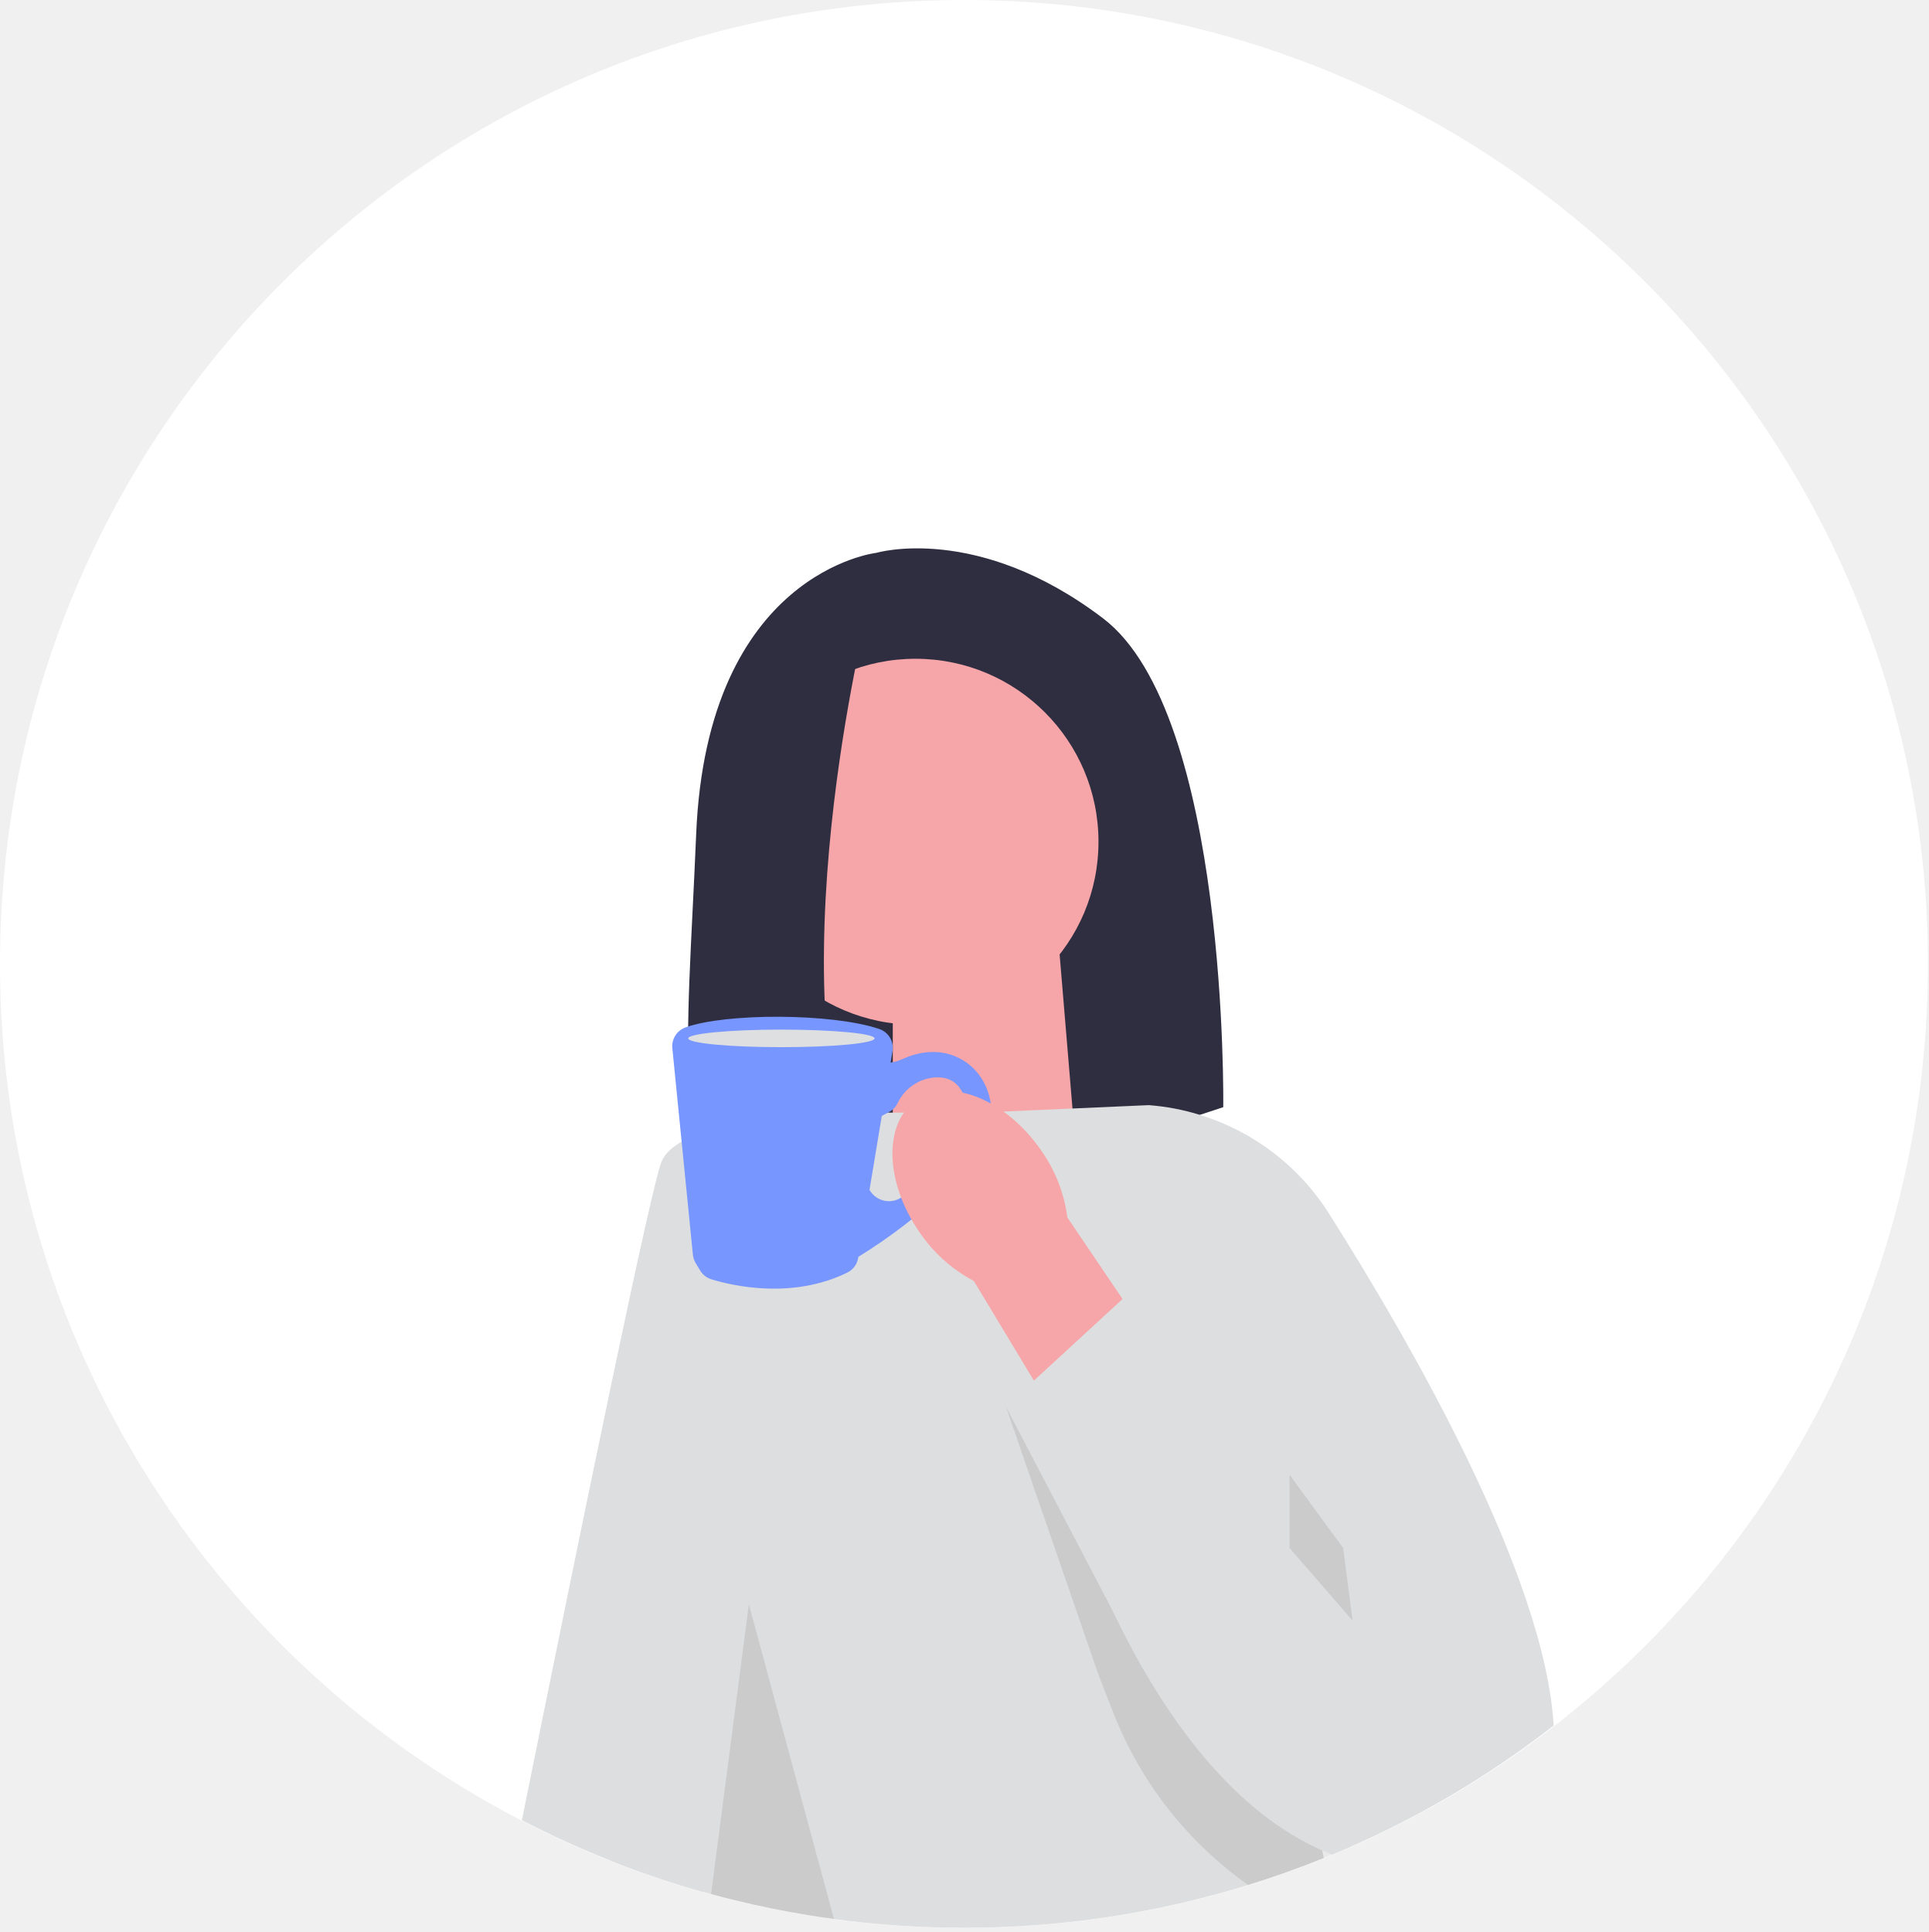
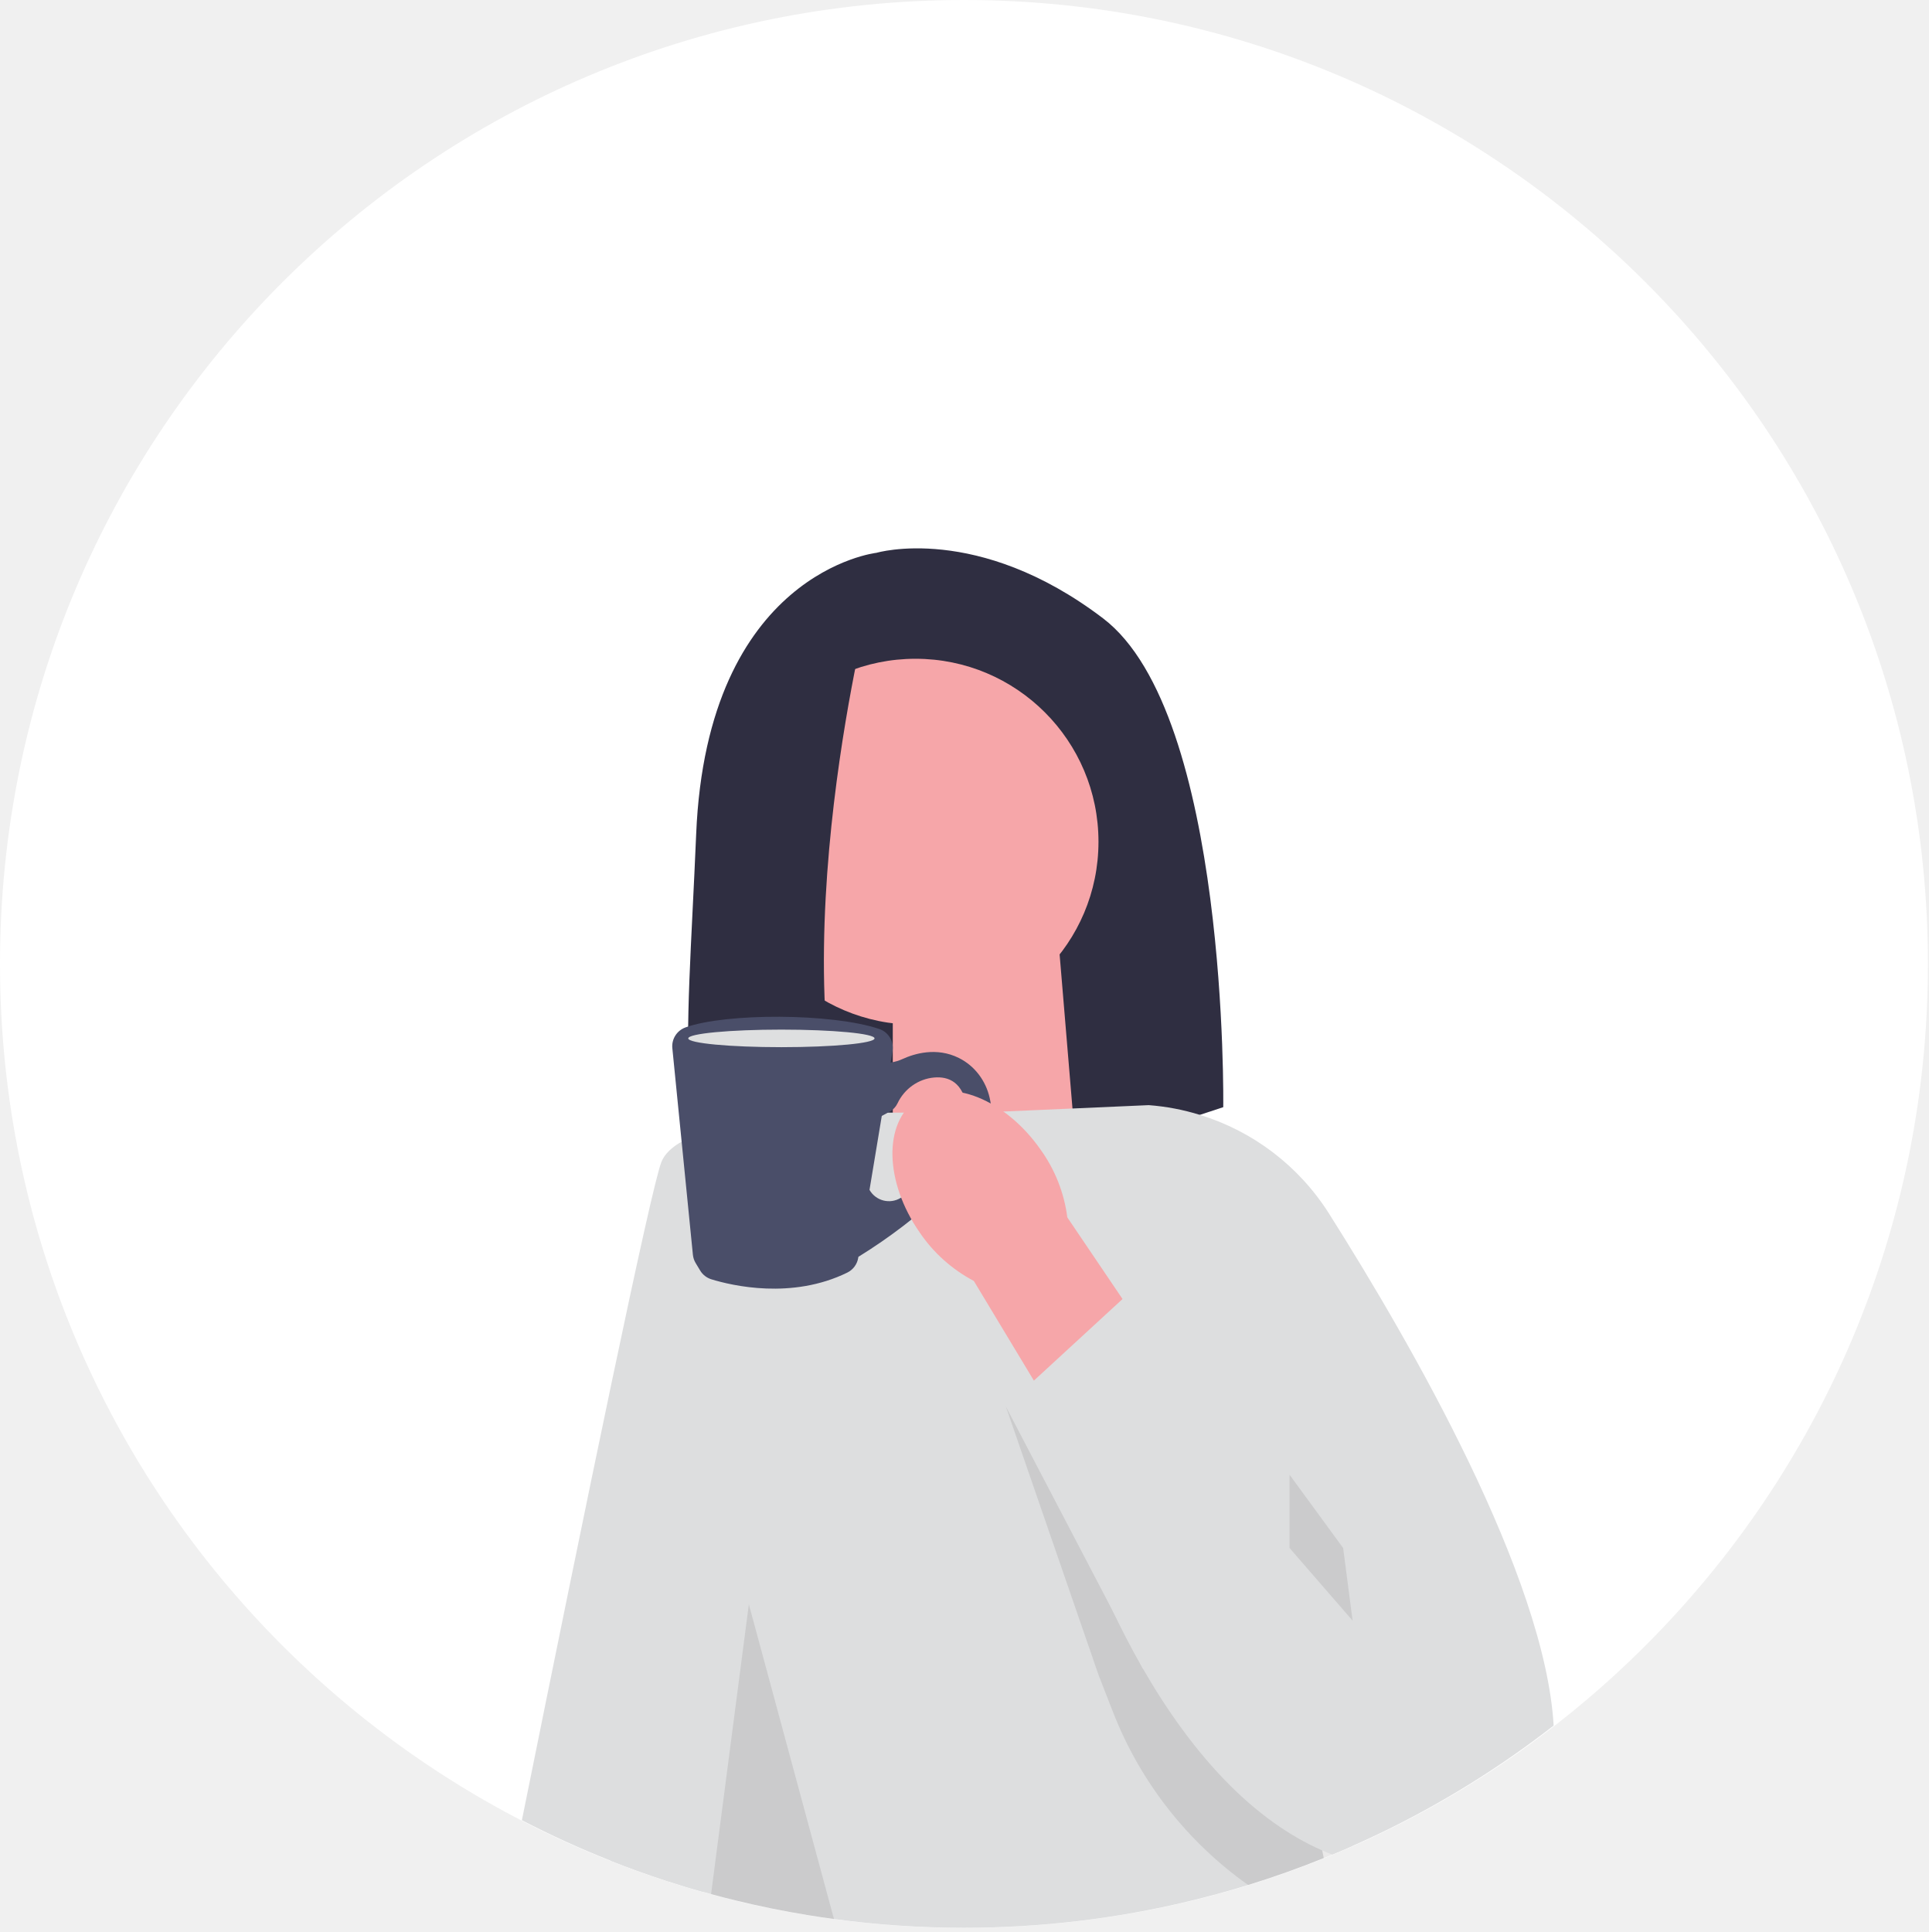
<svg xmlns="http://www.w3.org/2000/svg" width="624" height="625" viewBox="0 0 624 625" fill="none">
  <circle cx="311.825" cy="311.825" r="311.825" fill="white" />
  <path d="M283.5 178.84C283.5 178.84 228.73 185.02 225.2 269.83C222.26 340.5 216.24 379.89 244.99 394.63C255.27 399.9 267.35 400.36 278.33 396.76L395.7 358.17C395.7 358.17 397.47 230.96 356.83 200.04C316.19 169.12 283.51 178.84 283.51 178.84H283.5Z" fill="#2F2E41" />
  <path d="M348.2 373.79L288.8 393.32V307.82H342.69L348.2 373.79Z" fill="#F6A6A9" />
  <path d="M428.22 601.09C420.22 604.33 412.06 607.24 403.75 609.8C397.5 611.74 391.16 613.47 384.75 615.01C361.36 620.65 336.93 623.63 311.82 623.63C304.76 623.63 297.76 623.4 290.83 622.93C283.74 622.46 276.72 621.75 269.78 620.8C266.96 620.42 264.16 620.01 261.37 619.55C253.42 618.26 245.56 616.65 237.82 614.76C235.21 614.13 232.61 613.46 230.02 612.74C229.13 612.51 228.24 612.26 227.36 612.01C223.71 610.98 220.08 609.89 216.48 608.72C216.24 608.65 215.99 608.57 215.75 608.49C212.53 607.45 209.33 606.35 206.15 605.2C203.29 604.17 200.45 603.09 197.62 601.97L259.33 398.86L261.9 390.41L271.02 360.4L271.09 360.16L271.16 359.94H378.93L379.65 363.45L397.32 449.89L410.05 512.19L422.57 573.42L427.72 598.62L428.22 601.09Z" fill="#DDDEDF" />
  <path d="M288.16 359.99L280.91 390.02L279.9 394.23L279.37 396.42L247.21 529.73L227.36 612.01C223.71 610.98 220.08 609.89 216.48 608.72C216.24 608.65 215.99 608.57 215.75 608.49C212.53 607.45 209.33 606.35 206.15 605.2C203.29 604.17 200.45 603.09 197.62 601.97C187.76 598.08 178.15 593.69 168.82 588.85C189.65 485.75 210.56 384.38 213.96 375.89C215.45 372.16 219.62 369.3 225.27 367.1C226.9 366.46 228.66 365.88 230.51 365.35C242.64 361.89 258.83 360.62 270.97 360.17H271.09C275.93 360 280.12 359.95 283.14 359.95C286.16 359.95 288.16 360 288.16 360V359.99Z" fill="#DDDEDF" />
  <path d="M296.15 331.49C328.84 331.49 355.34 304.99 355.34 272.3C355.34 239.61 328.84 213.11 296.15 213.11C263.46 213.11 236.96 239.61 236.96 272.3C236.96 304.99 263.46 331.49 296.15 331.49Z" fill="#F6A6A9" />
  <path d="M279.97 200.93C279.97 200.93 247.4 333.18 283.62 395.02L232.6 384.18C232.6 384.18 212.83 239.42 252.59 213.11L279.98 200.93H279.97Z" fill="#2F2E41" />
  <path opacity="0.1" d="M269.78 620.8C266.96 620.42 264.16 620.01 261.37 619.55C253.42 618.26 245.56 616.65 237.82 614.76C235.21 614.13 232.61 613.46 230.02 612.74L233.35 587.2L242.24 518.97L246.24 533.75L249.92 547.36L269.78 620.8Z" fill="#272223" />
  <path opacity="0.1" d="M437.55 597.14C435.37 598.11 433.18 599.05 430.97 599.96C430.64 600.1 430.31 600.24 429.98 600.38C429.4 600.62 428.82 600.86 428.23 601.09C420.23 604.33 412.07 607.24 403.76 609.8C384.02 595.83 368.81 576.37 360.03 553.83L355.35 541.82L325.37 454.98L391.79 524.67L403.93 543.89L422.58 573.41L437.56 597.13H437.55V597.14Z" fill="#272223" />
  <path d="M502.57 558.23C485.23 571.73 466.43 583.43 446.43 593.05C443.94 594.25 441.42 595.41 438.89 596.55C438.44 596.75 438 596.95 437.55 597.14C435.37 598.11 433.18 599.05 430.97 599.96C429.88 599.54 428.8 599.09 427.73 598.62C416.76 593.82 406.96 586.52 398.31 577.99C386.69 566.5 377.17 552.76 369.7 539.78C366.02 533.39 362.84 527.18 360.15 521.52L360.11 521.43C352.86 506.1 349.27 494.82 349.27 494.82L339.62 455.19L336.97 444.32L321.89 382.44L316.41 359.94L324.59 359.58L346.94 358.6L371.59 357.51C377.27 357.94 382.81 359 388.14 360.66C405.25 365.91 420.13 377.13 429.9 392.57C456.76 435.04 499.77 509.95 502.58 558.23H502.57Z" fill="#DDDEDF" />
-   <path d="M221.73 332.37C234.7 327.7 269.03 327.68 284.43 332.88C287.42 333.89 289.23 336.93 288.71 340.04L288.1 343.73C289.44 343.53 290.75 343.15 291.99 342.58C295.66 340.9 302.89 338.62 310.19 342.26C315.29 344.8 318.88 349.59 320.14 355.16C323.15 368.48 315.56 375.85 315.56 375.85L305.45 385.34C296.98 393.28 287.74 400.36 277.87 406.46L277.67 406.58L281.27 384.92C283.3 388.49 287.89 389.66 291.38 387.5C300.2 382.04 314.61 371.1 312.86 358.68C311.64 350.02 306.83 348.18 302.21 348.57C297.04 349.01 292.53 352.26 290.32 356.95C289.79 358.07 288.92 358.99 287.84 359.59L285.24 361.01L277.62 406.92C277.28 408.98 275.96 410.76 274.09 411.68C256.17 420.47 236.83 415.91 230.14 413.86C228.61 413.39 227.3 412.38 226.48 411L225.04 408.61C224.54 407.79 224.24 406.86 224.14 405.91L217.49 339.09C217.2 336.14 218.95 333.38 221.74 332.37H221.73Z" fill="#7896FF" />
+   <path d="M221.73 332.37C234.7 327.7 269.03 327.68 284.43 332.88C287.42 333.89 289.23 336.93 288.71 340.04L288.1 343.73C289.44 343.53 290.75 343.15 291.99 342.58C295.66 340.9 302.89 338.62 310.19 342.26C315.29 344.8 318.88 349.59 320.14 355.16C323.15 368.48 315.56 375.85 315.56 375.85L305.45 385.34C296.98 393.28 287.74 400.36 277.87 406.46L277.67 406.58L281.27 384.92C283.3 388.49 287.89 389.66 291.38 387.5C300.2 382.04 314.61 371.1 312.86 358.68C311.64 350.02 306.83 348.18 302.21 348.57C297.04 349.01 292.53 352.26 290.32 356.95C289.79 358.07 288.92 358.99 287.84 359.59L285.24 361.01L277.62 406.92C277.28 408.98 275.96 410.76 274.09 411.68C256.17 420.47 236.83 415.91 230.14 413.86C228.61 413.39 227.3 412.38 226.48 411L225.04 408.61C224.54 407.79 224.24 406.86 224.14 405.91L217.49 339.09C217.2 336.14 218.95 333.38 221.74 332.37H221.73Z" fill="#4A4E69" />
  <path d="M282.9 335.92C282.9 337.49 269.41 338.76 252.77 338.76C236.13 338.76 222.64 337.49 222.64 335.92C222.64 334.35 236.13 333.08 252.77 333.08C269.41 333.08 282.9 334.35 282.9 335.92Z" fill="#DEDFE0" />
  <path d="M297.47 398.64C286.13 382.34 285.72 363.17 296.55 355.81C307.38 348.45 325.34 355.69 336.68 372C341.3 378.45 344.24 385.93 345.26 393.82L392.38 463.49L357.8 485.39L315.02 414.39C307.93 410.63 301.91 405.23 297.47 398.65V398.64Z" fill="#F6A6A9" />
  <path d="M325.36 454.99L364.3 419.15L441.29 490.84L369.69 539.78L325.36 454.99Z" fill="#DDDEDF" />
  <path opacity="0.1" d="M434.49 500.78L437.55 524.29L417.15 500.78V477.07L434.49 500.78Z" fill="#272223" />
</svg>
